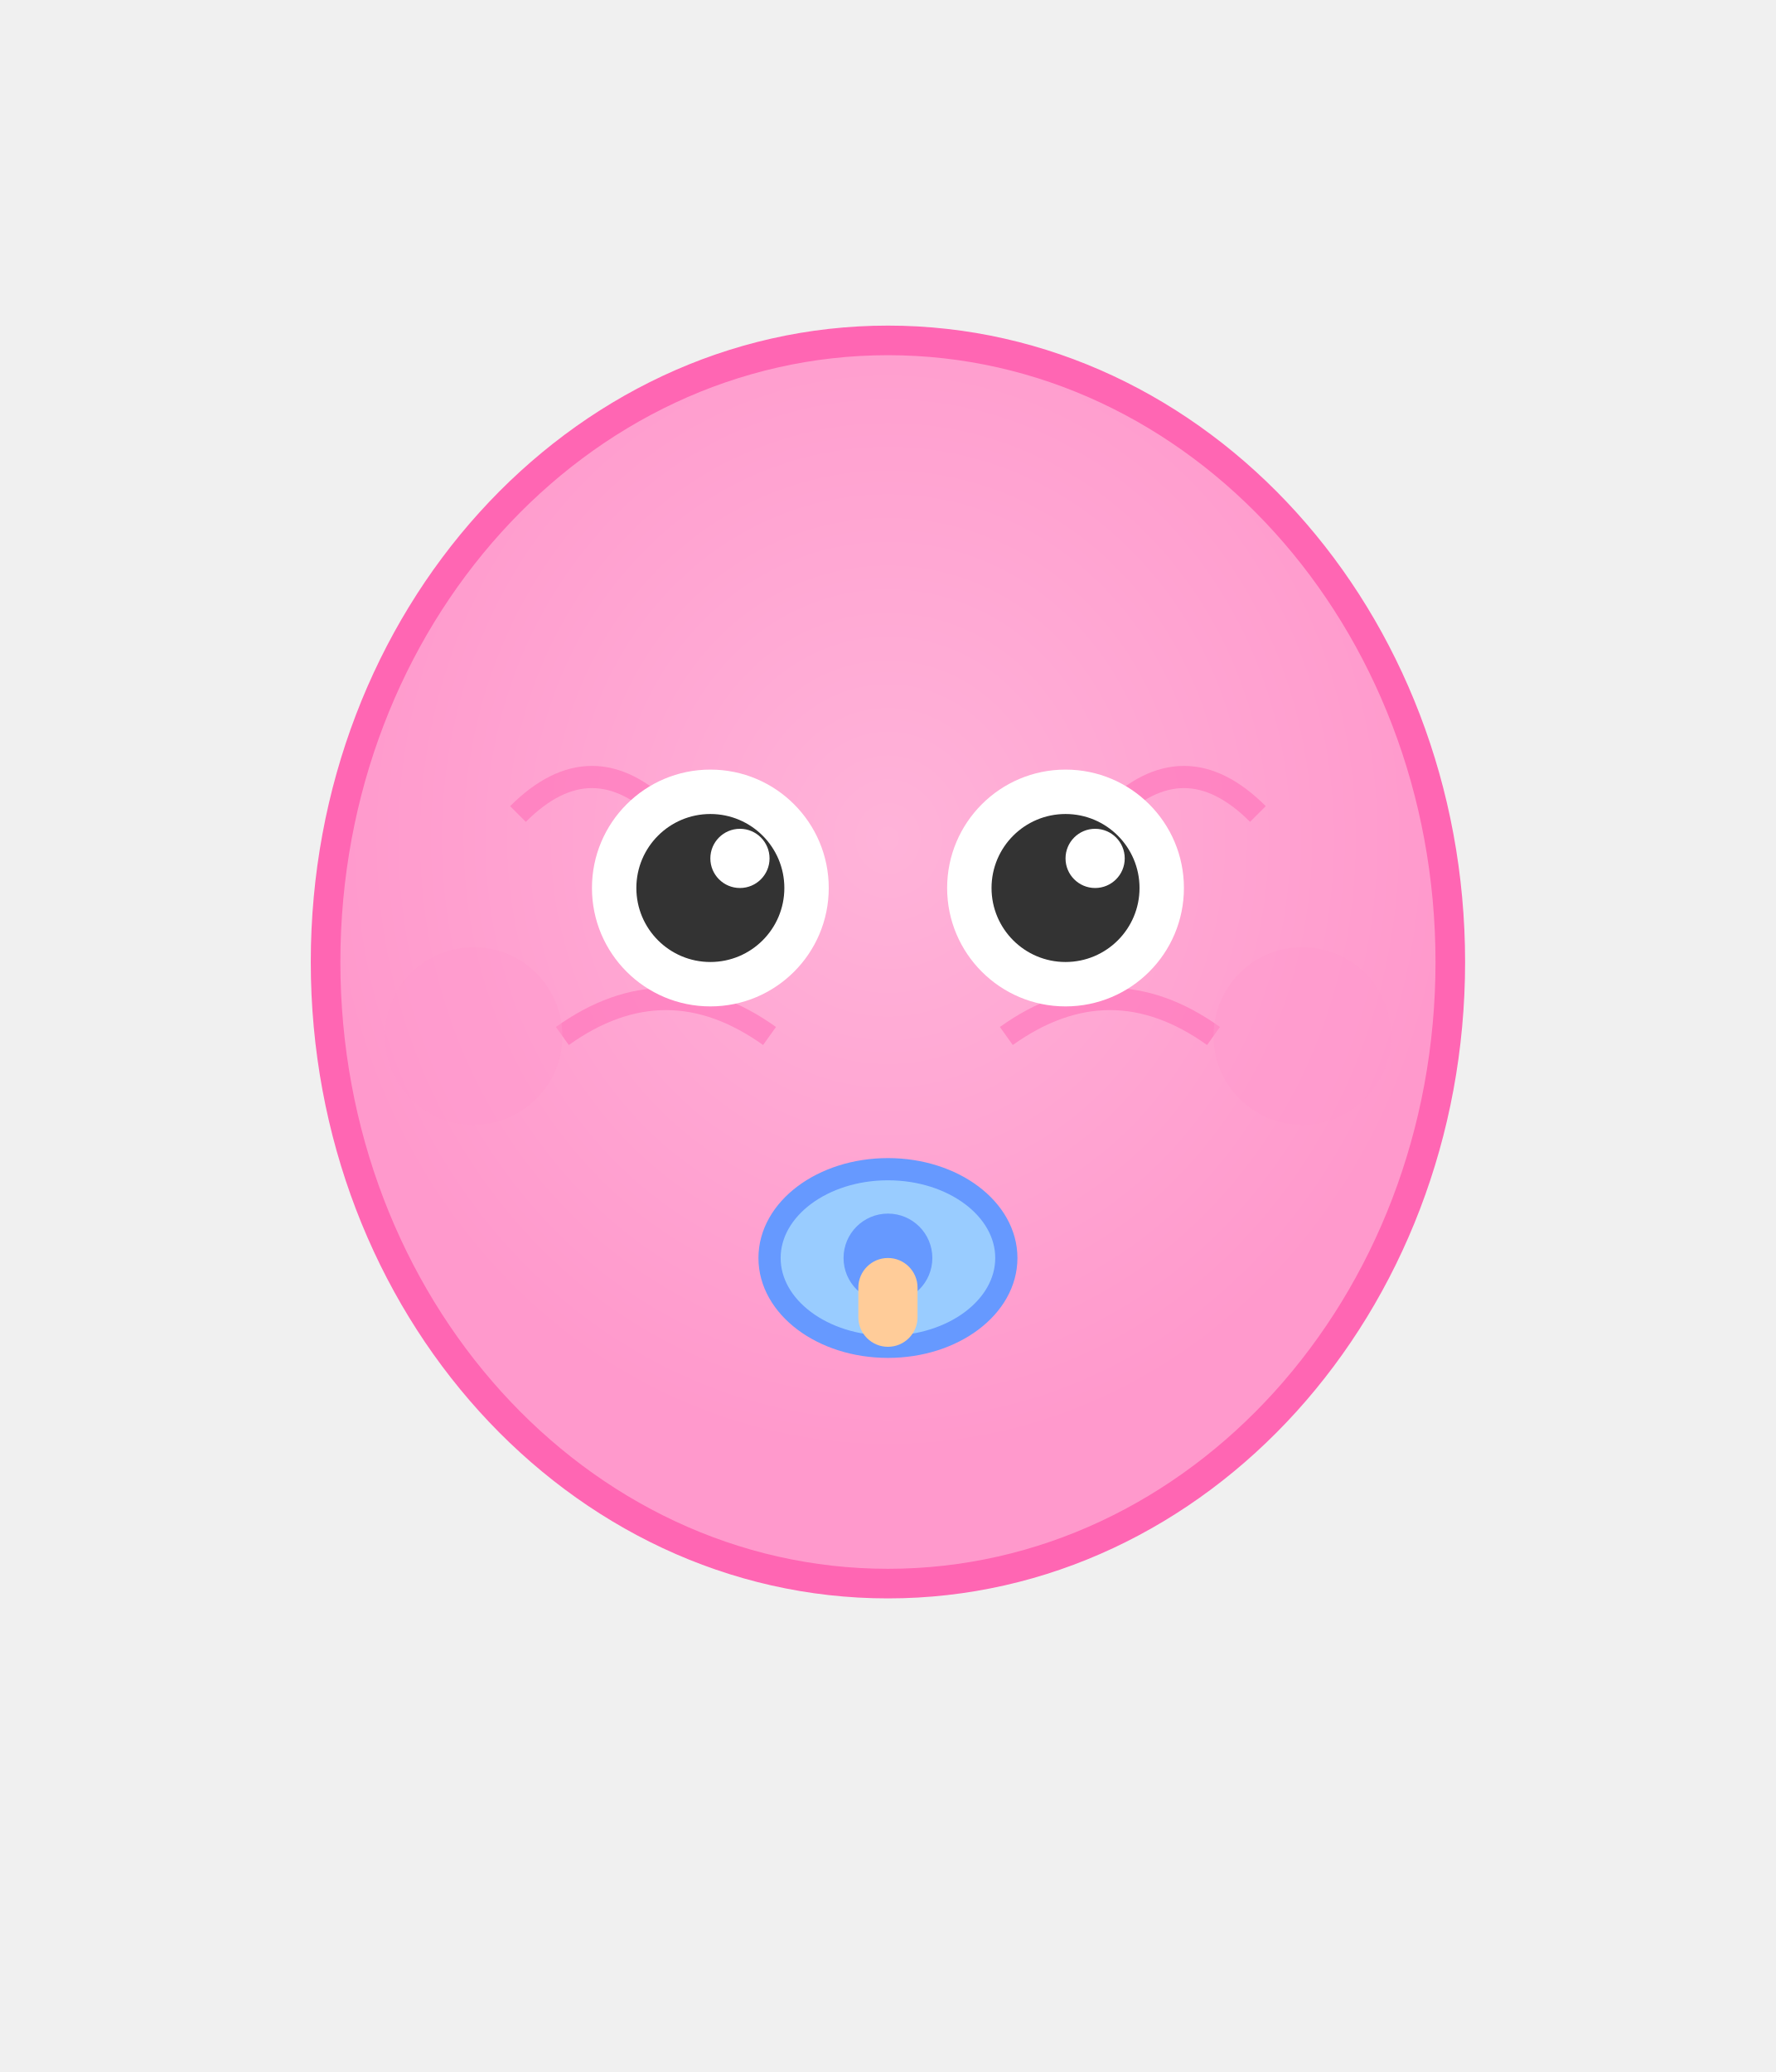
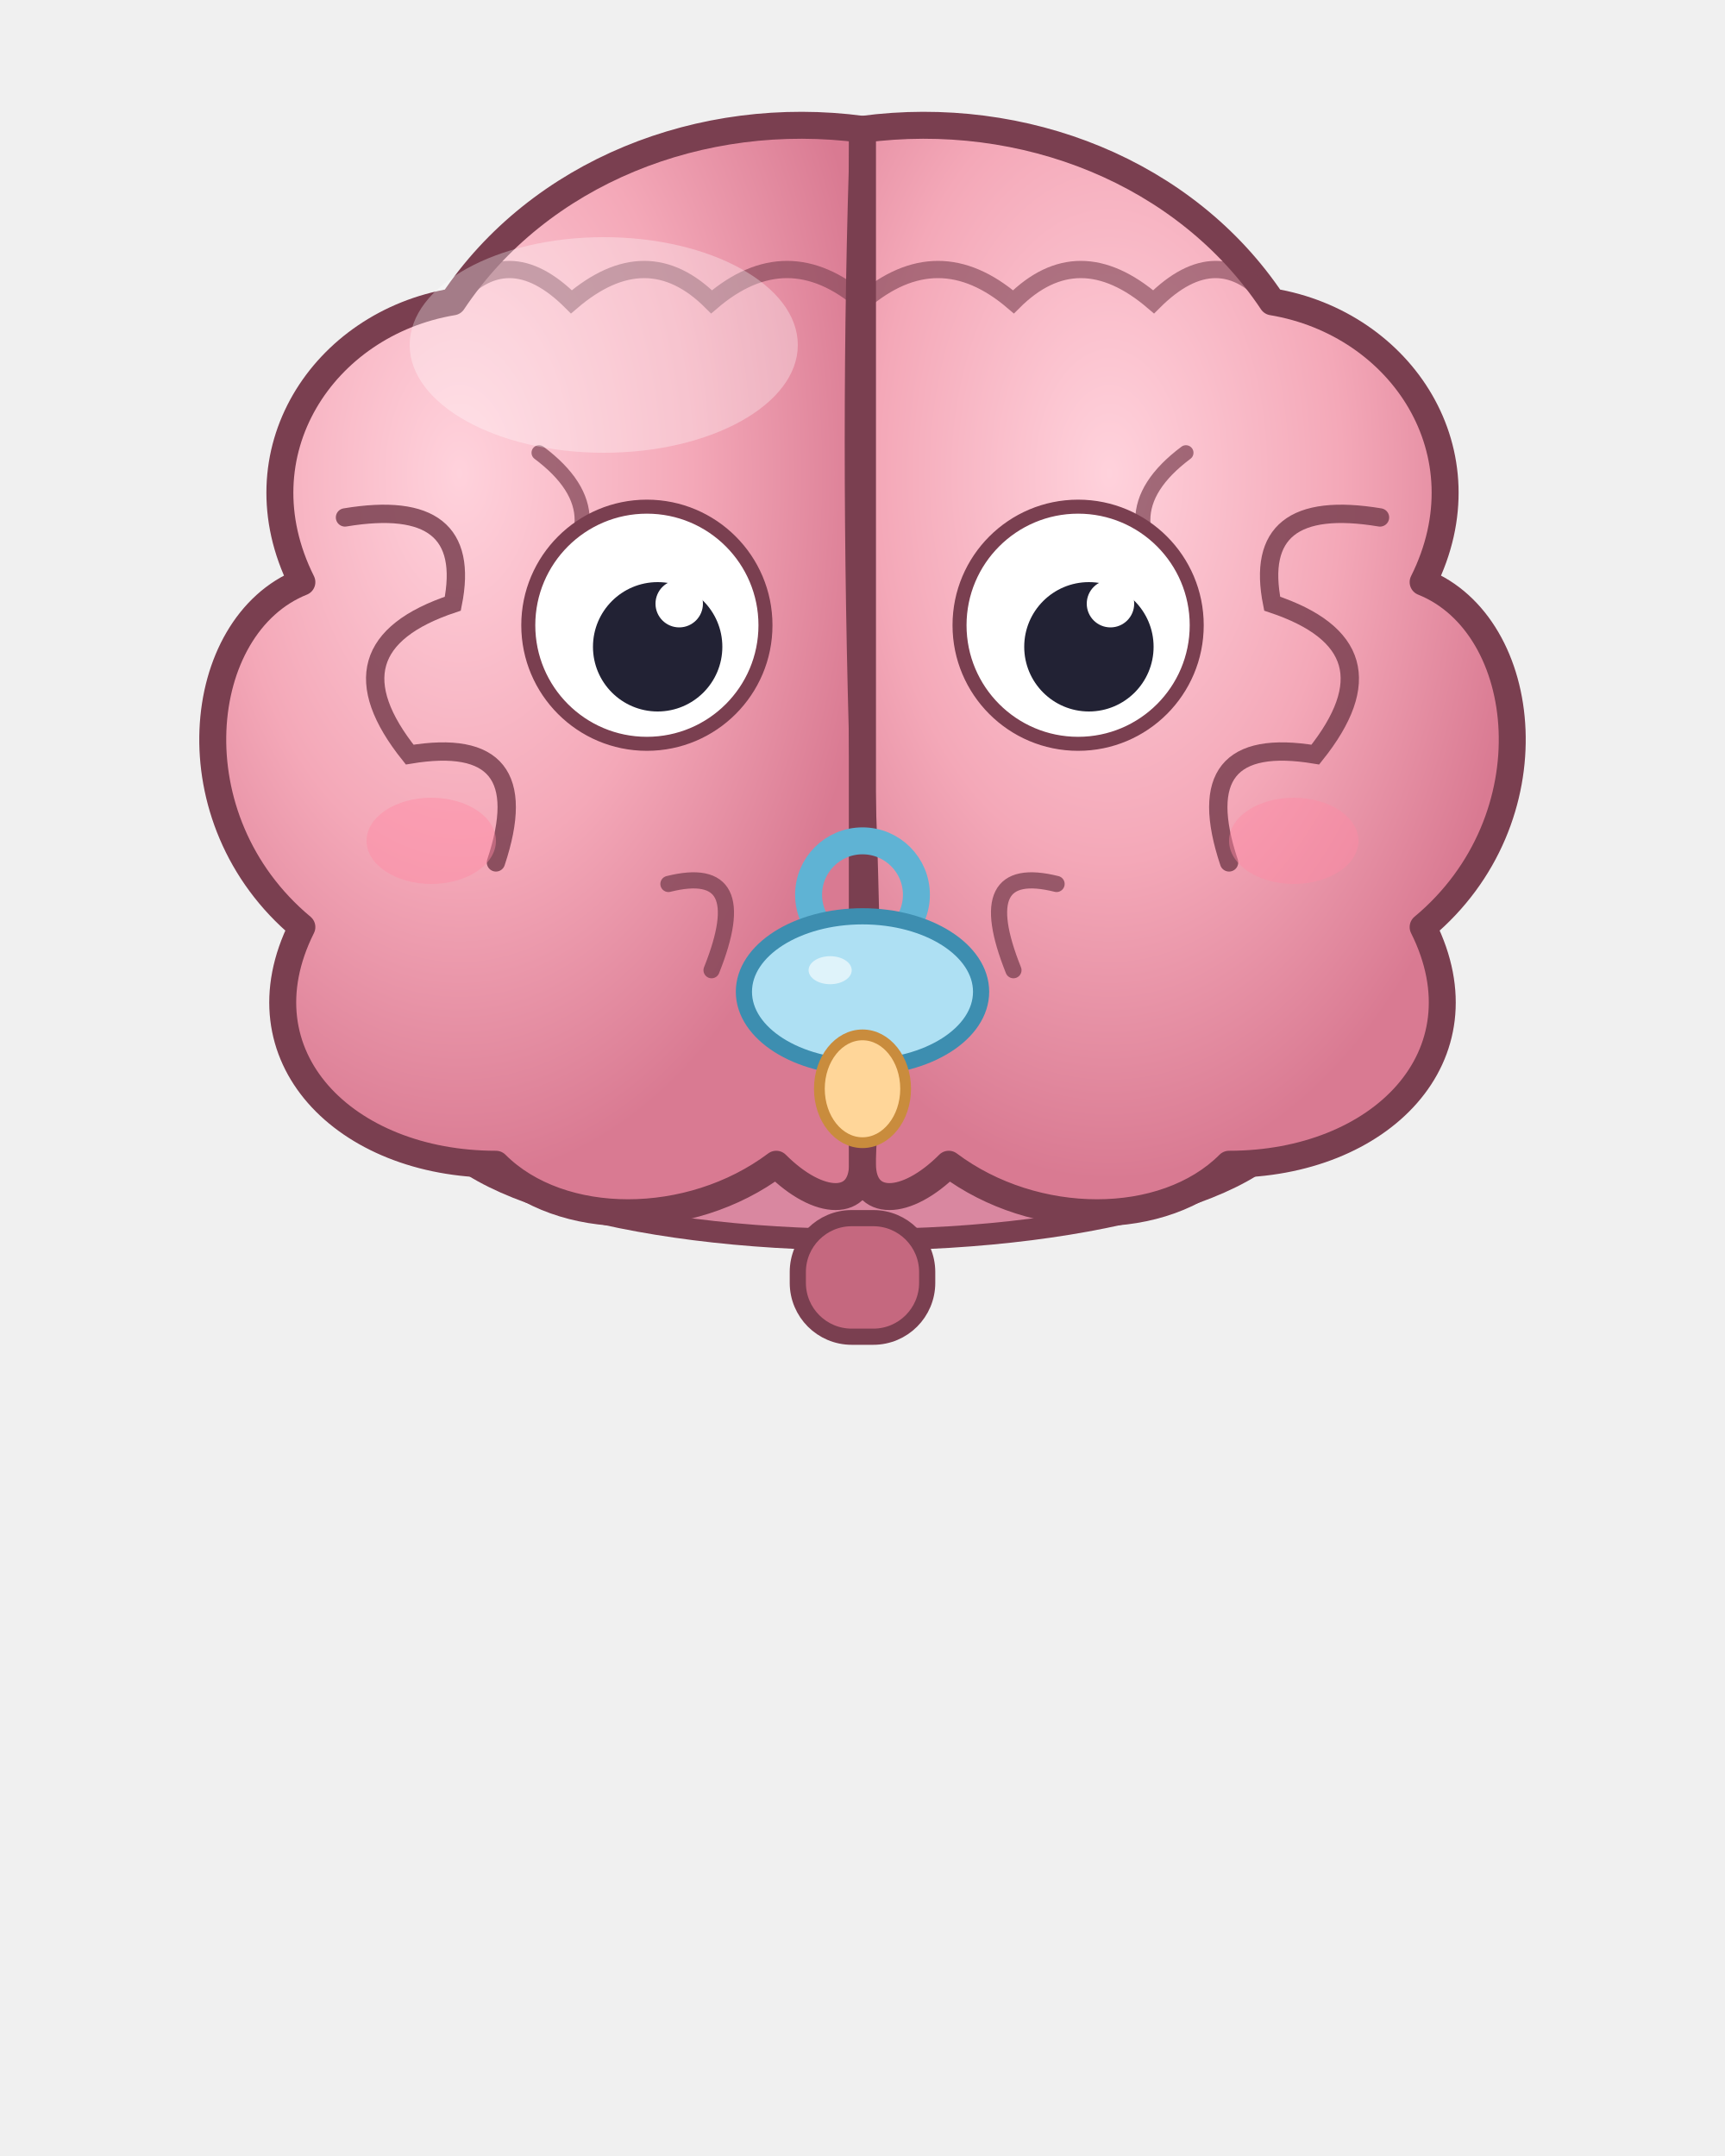
- <svg xmlns="http://www.w3.org/2000/svg" viewBox="0 0 120 140">
+ <svg xmlns="http://www.w3.org/2000/svg" viewBox="0 0 160 200" role="img" aria-label="Baby brain mascot - stage 0 of 7">
  <defs>
-     <radialGradient id="babyBrainGradient" cx="50%" cy="40%">
-       <stop offset="0%" stop-color="#ffb3d9" />
-       <stop offset="100%" stop-color="#ff99cc" />
+     <radialGradient id="brain" cx="38%" cy="32%" r="65%">
+       <stop offset="0%" stop-color="#ffd2dc" />
+       <stop offset="55%" stop-color="#f4a8b8" />
+       <stop offset="100%" stop-color="#d97a92" />
    </radialGradient>
  </defs>
-   <ellipse cx="60" cy="65" rx="38" ry="42" fill="url(#babyBrainGradient)" stroke="#ff66b3" stroke-width="2" />
-   <path d="M 35 55 Q 40 50 45 55" fill="none" stroke="#ff66b3" stroke-width="1.5" opacity="0.5" />
-   <path d="M 75 55 Q 80 50 85 55" fill="none" stroke="#ff66b3" stroke-width="1.5" opacity="0.5" />
-   <path d="M 38 70 Q 45 65 52 70" fill="none" stroke="#ff66b3" stroke-width="1.5" opacity="0.5" />
-   <path d="M 68 70 Q 75 65 82 70" fill="none" stroke="#ff66b3" stroke-width="1.5" opacity="0.5" />
-   <circle cx="48" cy="60" r="8" fill="white" />
-   <circle cx="72" cy="60" r="8" fill="white" />
-   <circle cx="48" cy="60" r="5" fill="#333" />
-   <circle cx="72" cy="60" r="5" fill="#333" />
-   <circle cx="50" cy="58" r="2" fill="white" />
-   <circle cx="74" cy="58" r="2" fill="white" />
-   <circle cx="32" cy="70" r="6" fill="#ff99cc" opacity="0.4" />
-   <circle cx="88" cy="70" r="6" fill="#ff99cc" opacity="0.4" />
-   <ellipse cx="60" cy="85" rx="8" ry="6" fill="#99ccff" stroke="#6699ff" stroke-width="1.5" />
-   <circle cx="60" cy="85" r="3" fill="#6699ff" />
-   <rect x="58" y="85" width="4" height="6" rx="2" fill="#ffcc99" />
+   <ellipse cx="80" cy="103" rx="40" ry="12" fill="#d987a0" stroke="#7a3f50" stroke-width="2" />
+   <path d="M44,103 Q52,98 60,104 Q68,98 76,104 Q84,98 92,104 Q100,98 108,104 Q114,99 116,103" stroke="#7a3f50" stroke-width="1.2" fill="none" opacity="0.65" />
+   <rect x="74" y="113" width="12" height="11" rx="5" fill="#c5687f" stroke="#7a3f50" stroke-width="1.5" />
+   <path d="M 80,12 C 65,10 50,16 42,28 C 30,30 22,42 28,54 C 18,58 16,76 28,86 C 22,98 32,108 46,108 C 52,114 64,114 72,108 C 76,112 80,112 80,108 Z" fill="url(#brain)" stroke="#7a3f50" stroke-width="2.5" stroke-linejoin="round" />
+   <path d="M 80,12 C 95,10 110,16 118,28 C 130,30 138,42 132,54 C 142,58 144,76 132,86 C 138,98 128,108 114,108 C 108,114 96,114 88,108 C 84,112 80,112 80,108 Z" fill="url(#brain)" stroke="#7a3f50" stroke-width="2.5" stroke-linejoin="round" />
+   <path d="M 42,28 Q 47,22 53,28 Q 60,22 66,28 Q 73,22 80,28 Q 87,22 94,28 Q 100,22 107,28 Q 113,22 118,28" stroke="#7a3f50" stroke-width="1.6" fill="none" opacity="0.6" />
+   <path d="M 80,12 Q 79,40 80,72 Q 81,98 80,108" stroke="#7a3f50" stroke-width="2.3" fill="none" stroke-linecap="round" />
+   <path d="M 32,48 Q 44,46 42,56 Q 30,60 38,70 Q 50,68 46,80" stroke="#7a3f50" stroke-width="1.7" fill="none" stroke-linecap="round" opacity="0.85" />
+   <path d="M 50,42 Q 58,48 50,55" stroke="#7a3f50" stroke-width="1.4" fill="none" stroke-linecap="round" opacity="0.7" />
+   <path d="M 62,82 Q 70,80 66,90" stroke="#7a3f50" stroke-width="1.5" fill="none" stroke-linecap="round" opacity="0.75" />
+   <path d="M 128,48 Q 116,46 118,56 Q 130,60 122,70 Q 110,68 114,80" stroke="#7a3f50" stroke-width="1.7" fill="none" stroke-linecap="round" opacity="0.85" />
+   <path d="M 110,42 Q 102,48 110,55" stroke="#7a3f50" stroke-width="1.4" fill="none" stroke-linecap="round" opacity="0.7" />
+   <path d="M 98,82 Q 90,80 94,90" stroke="#7a3f50" stroke-width="1.5" fill="none" stroke-linecap="round" opacity="0.75" />
+   <ellipse cx="56" cy="32" rx="18" ry="10" fill="white" opacity="0.32" />
+   <circle cx="60" cy="58" r="11" fill="white" stroke="#7a3f50" stroke-width="1.3" />
+   <circle cx="100" cy="58" r="11" fill="white" stroke="#7a3f50" stroke-width="1.3" />
+   <circle cx="61" cy="60" r="6" fill="#222234" />
+   <circle cx="101" cy="60" r="6" fill="#222234" />
+   <circle cx="63" cy="56" r="2.2" fill="white" />
+   <circle cx="103" cy="56" r="2.2" fill="white" />
+   <ellipse cx="40" cy="78" rx="6" ry="4" fill="#ff8aa3" opacity="0.45" />
+   <ellipse cx="120" cy="78" rx="6" ry="4" fill="#ff8aa3" opacity="0.45" />
+   <g transform="translate(80, 90)">
+     <circle cx="0" cy="-7" r="5" fill="none" stroke="#5fb3d4" stroke-width="2.5" />
+     <ellipse cx="0" cy="2" rx="11" ry="7" fill="#aee0f3" stroke="#3d8eb0" stroke-width="1.5" />
+     <ellipse cx="-3" cy="0" rx="2" ry="1.3" fill="white" opacity="0.6" />
+     <ellipse cx="0" cy="11" rx="4" ry="5" fill="#ffd699" stroke="#c98c3d" stroke-width="1" />
+   </g>
</svg>
